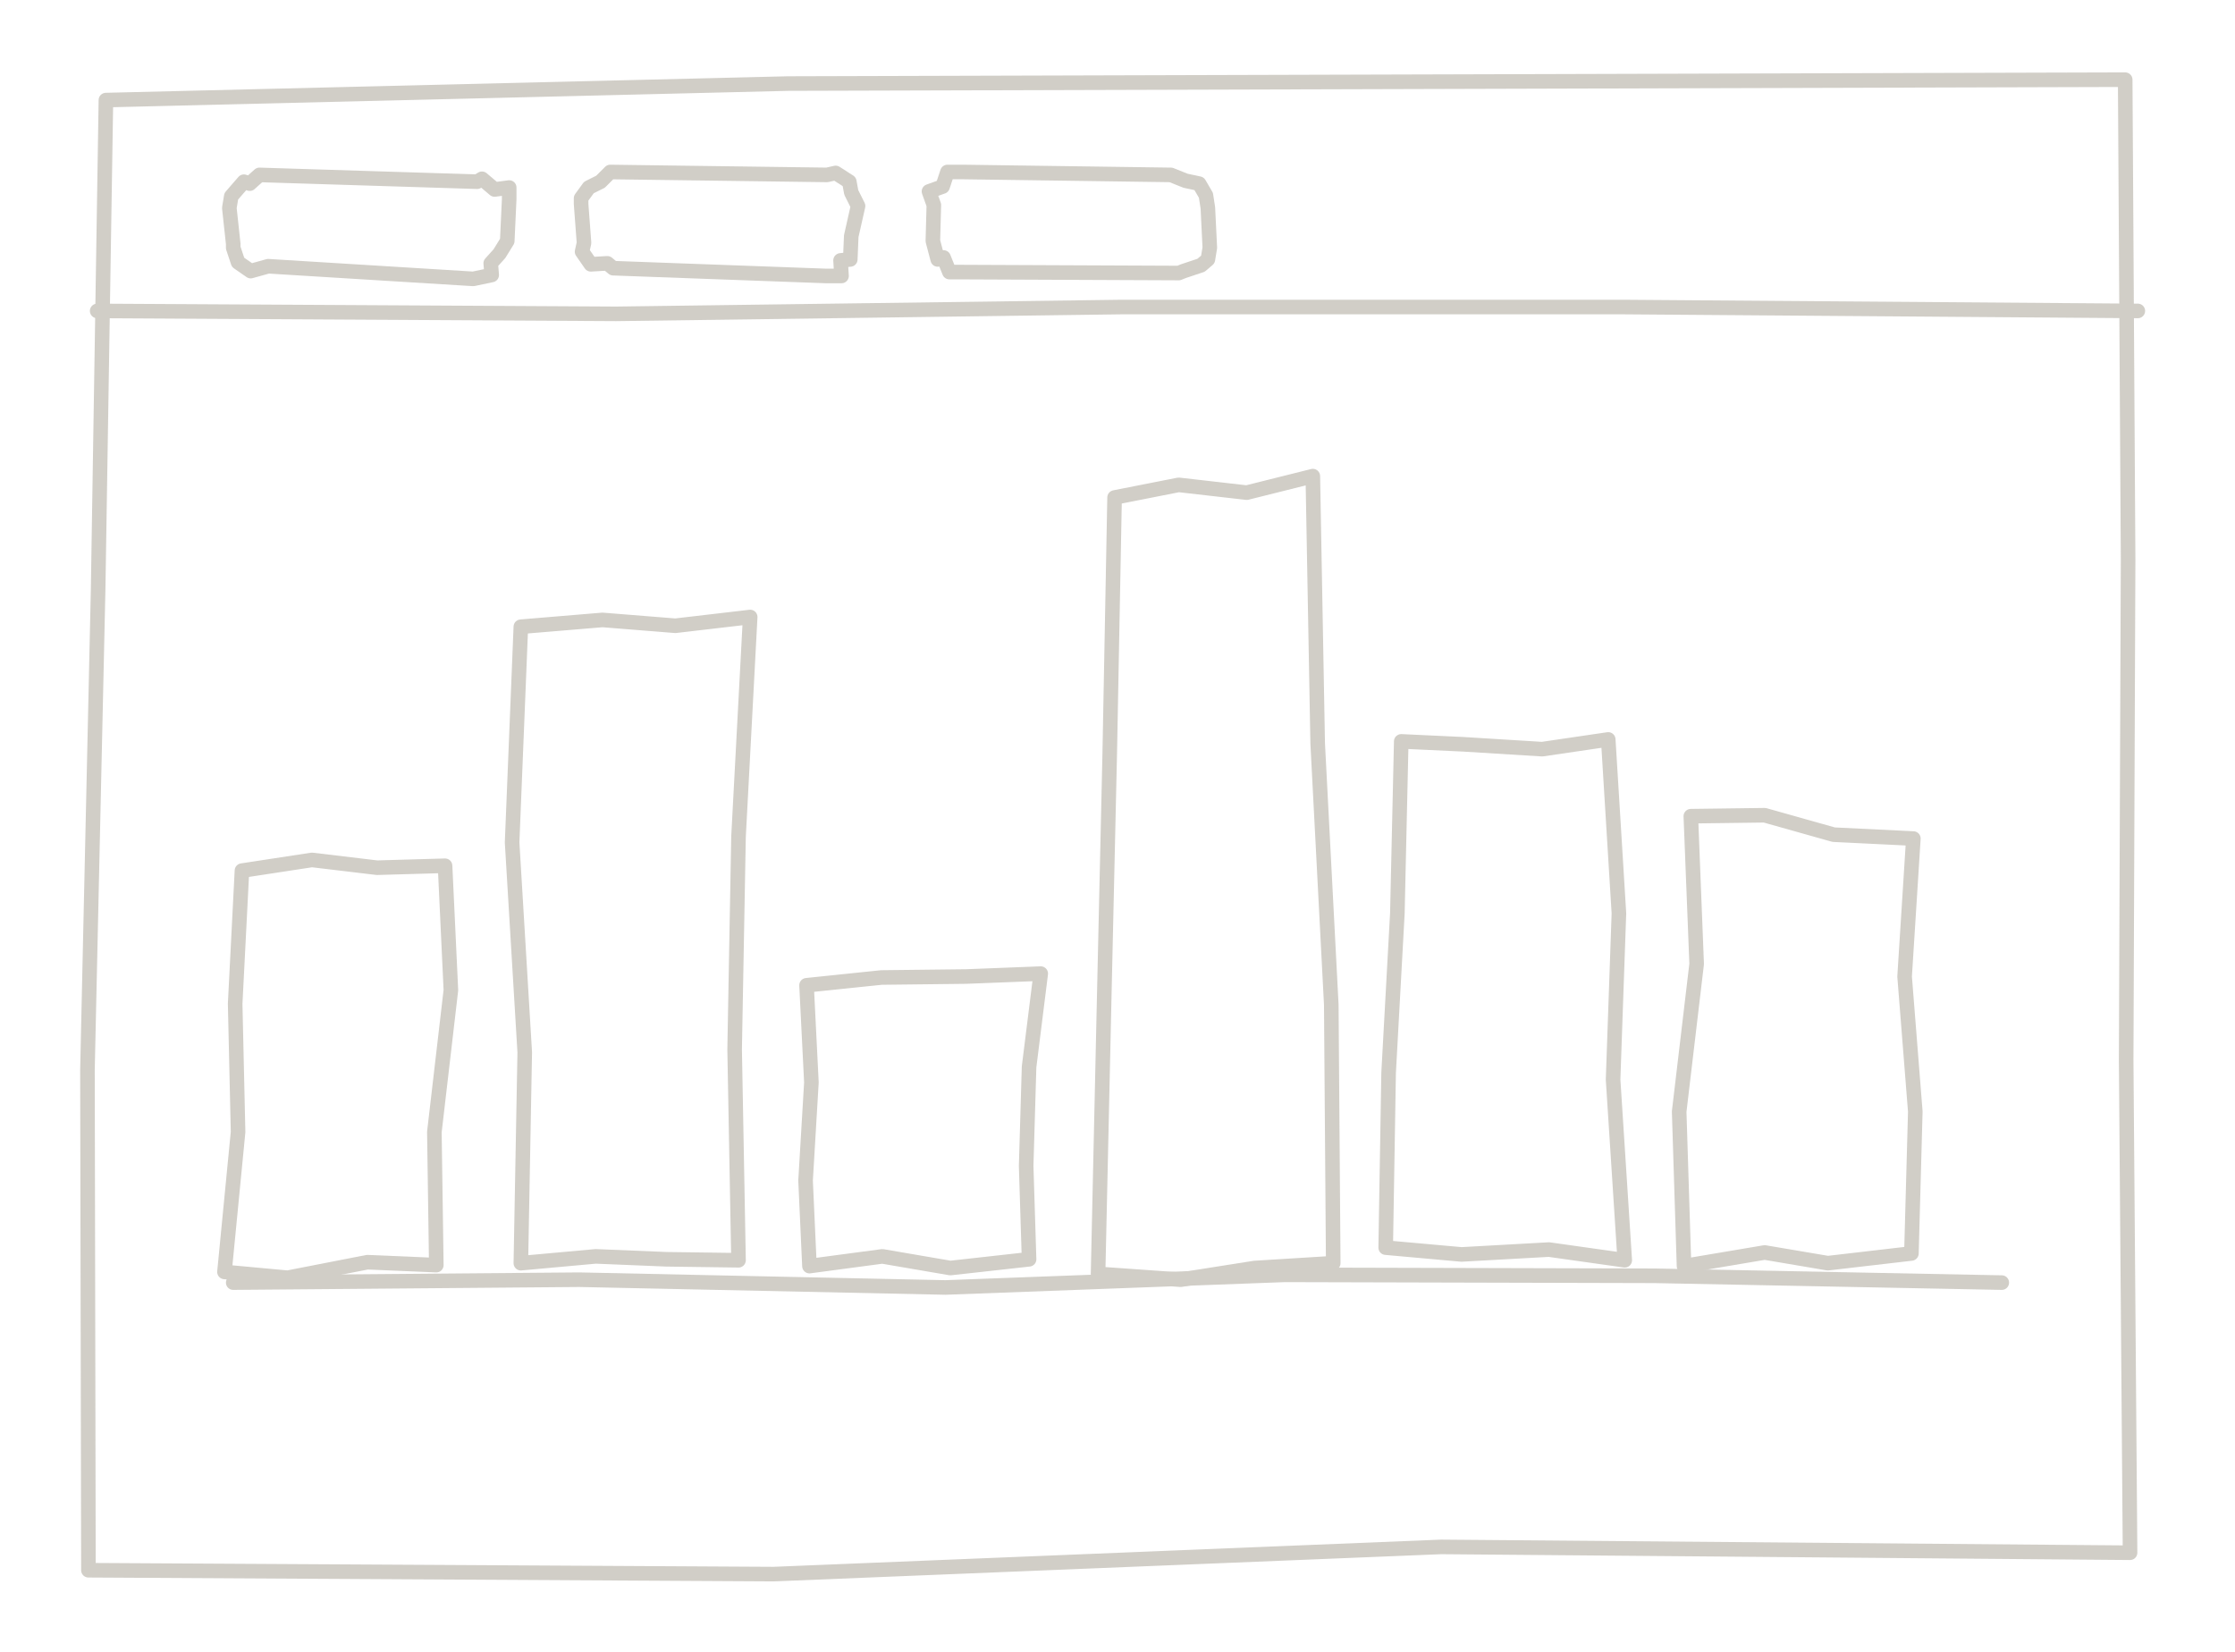
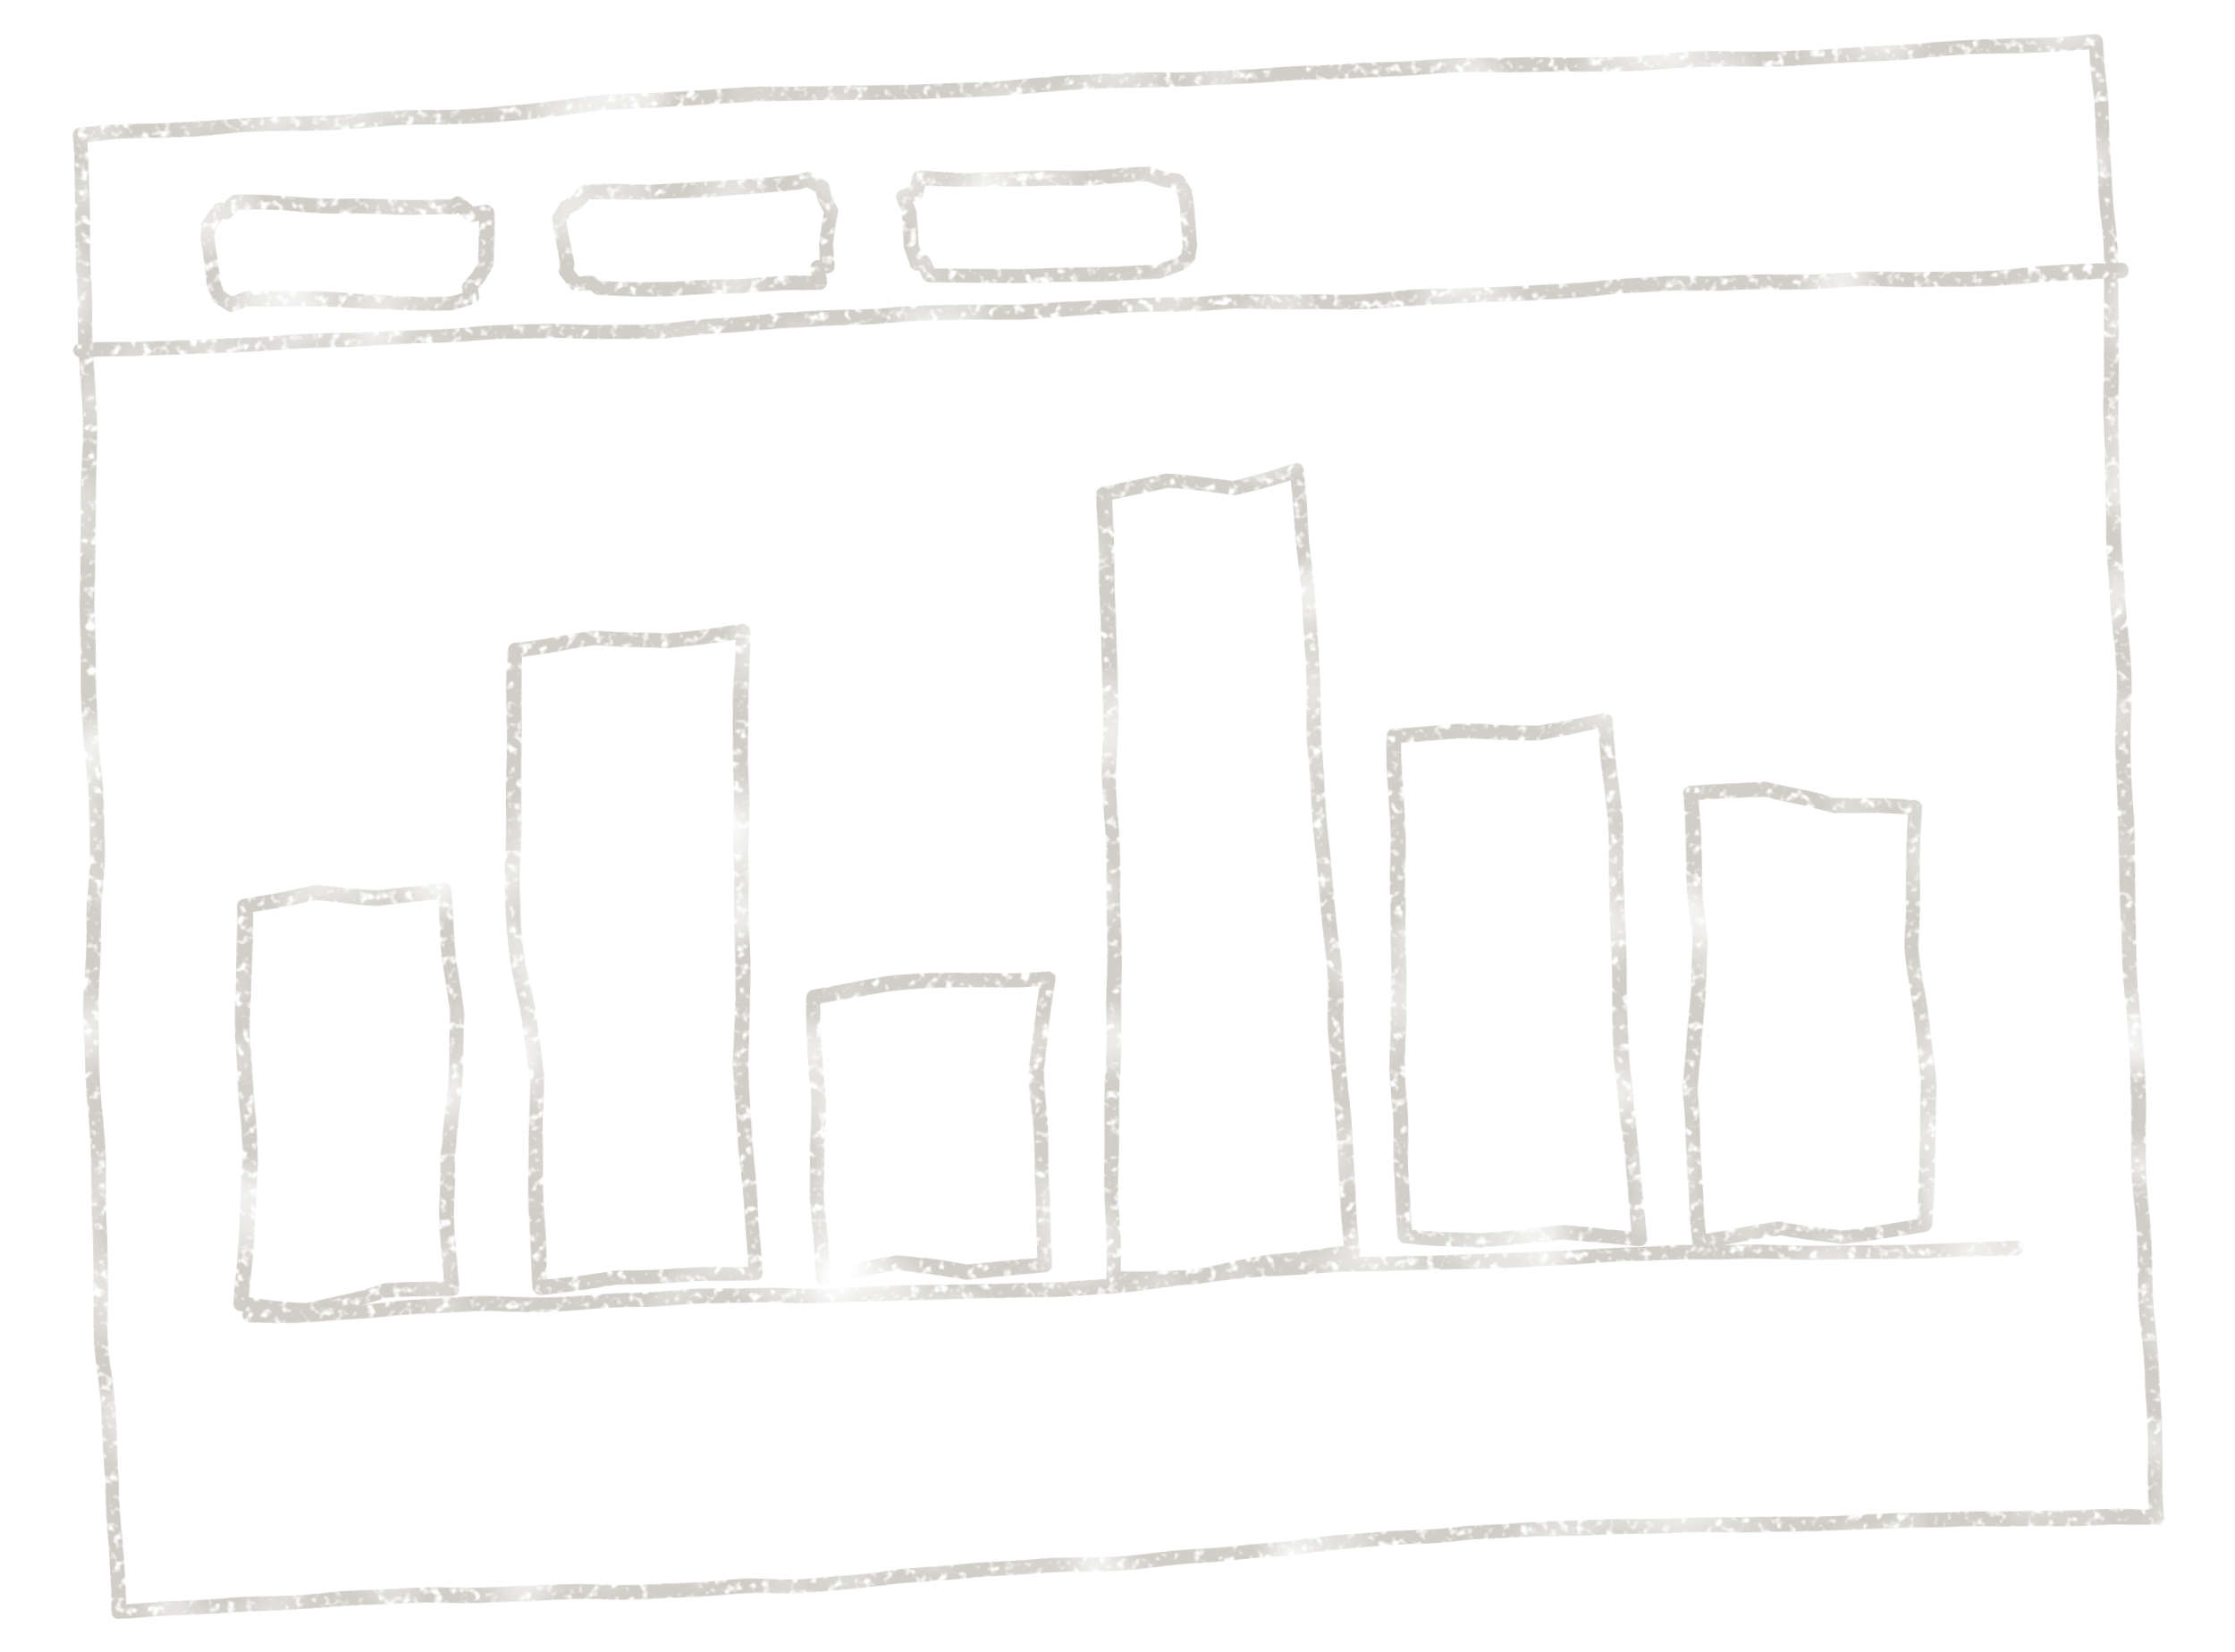
<svg xmlns="http://www.w3.org/2000/svg" viewBox="0 0 230 170" width="230" height="170">
-   <g opacity="0.4">
+   <defs>
+     <filter id="rough" x="-4%" y="-4%" width="108%" height="108%" color-interpolation-filters="sRGB">
+       <feTurbulence type="fractalNoise" baseFrequency="0.039" numOctaves="3" seed="113" result="n" />
+       <feDisplacementMap in="SourceGraphic" in2="n" scale="1.87" xChannelSelector="R" yChannelSelector="G" result="d" />
+       <feTurbulence type="fractalNoise" baseFrequency="0.087" numOctaves="2" seed="589" result="i" />
+       <feColorMatrix in="i" type="matrix" values="0 0 0 0 0 0 0 0 0 0 0 0 0 0 0 2.3 0 0 0 -0.25" result="ia" />
+       <feComposite in="d" in2="ia" operator="in" result="inked" />
+       <feTurbulence type="fractalNoise" baseFrequency="1.035" numOctaves="2" seed="951" result="g" />
+       <feColorMatrix in="g" type="matrix" values="0 0 0 0 0 0 0 0 0 0 0 0 0 0 0 4.17 0 0 0 -0.965" result="ga" />
+       <feComposite in="inked" in2="ga" operator="in" />
+     </filter>
+   </defs>
+   <g filter="url(#rough)" transform="translate(114.5 85.1) rotate(-2.16) scale(1) translate(-114.5 -85.1)" opacity="0.4">
    <path d="M 10.9 10.3 L 81.1 8.6 L 150.0 8.4 L 218.7 8.2 M 218.7 8.2 L 219.0 57.6 L 218.8 109.1 L 219.2 159.8 M 219.2 159.8 L 148.3 159.2 L 79.6 162.0 L 9.1 161.6 M 9.1 161.6 L 9.0 110.1 L 10.1 60.6 L 10.9 10.3 " fill="none" stroke="#8B8474" stroke-width="1.5" stroke-linecap="round" stroke-linejoin="round" />
    <path d="M 10.0 32.0 L 63.4 32.3 L 115.3 31.6 L 167.2 31.6 L 220.0 32.0 " fill="none" stroke="#8B8474" stroke-width="1.5" stroke-linecap="round" stroke-linejoin="round" />
    <path d="M 49.1 18.7 L 49.6 18.4 L 50.9 19.5 L 52.4 19.3 L 52.4 20.5 L 52.2 24.8 L 51.4 26.1 L 50.5 27.1 L 50.6 28.3 L 48.7 28.7 L 27.6 27.4 L 25.8 27.9 L 24.5 27.0 L 24.0 25.5 L 24.0 25.1 L 23.6 21.4 L 23.8 20.2 L 25.1 18.7 L 25.7 18.9 L 26.7 18.0 Z" fill="none" stroke="#8B8474" stroke-width="1.5" stroke-linecap="round" stroke-linejoin="round" />
    <path d="M 85.1 18.0 L 86.0 17.8 L 87.4 18.7 L 87.6 19.8 L 88.3 21.2 L 87.6 24.3 L 87.5 26.7 L 86.5 26.8 L 86.6 28.4 L 85.0 28.4 L 63.1 27.6 L 62.5 27.1 L 60.8 27.2 L 59.9 25.9 L 60.1 25.0 L 59.8 21.0 L 59.8 20.4 L 60.6 19.3 L 61.8 18.7 L 62.8 17.7 Z" fill="none" stroke="#8B8474" stroke-width="1.5" stroke-linecap="round" stroke-linejoin="round" />
    <path d="M 120.5 18.0 L 122.0 18.6 L 123.4 18.9 L 124.1 20.1 L 124.3 21.4 L 124.5 25.5 L 124.3 26.7 L 123.6 27.3 L 121.8 27.9 L 121.3 28.1 L 98.4 28.0 L 97.7 28.0 L 97.1 26.5 L 96.5 26.7 L 96.0 24.8 L 96.1 21.1 L 95.6 19.7 L 97.0 19.2 L 97.5 17.7 L 99.1 17.7 Z" fill="none" stroke="#8B8474" stroke-width="1.5" stroke-linecap="round" stroke-linejoin="round" />
    <path d="M 24.9 89.6 L 32.1 88.5 L 38.8 89.3 L 45.8 89.1 M 45.8 89.1 L 46.4 101.9 L 44.7 116.5 L 44.9 130.2 M 44.9 130.2 L 37.8 129.9 L 29.6 131.5 L 23.1 130.9 M 23.1 130.9 L 24.5 116.5 L 24.2 103.3 L 24.9 89.6 " fill="none" stroke="#8B8474" stroke-width="1.5" stroke-linecap="round" stroke-linejoin="round" />
    <path d="M 53.6 64.5 L 62.0 63.8 L 69.5 64.4 L 77.2 63.5 M 77.2 63.5 L 76.0 86.1 L 75.6 108.0 L 76.0 129.7 M 76.0 129.7 L 68.6 129.6 L 61.3 129.3 L 53.6 130.0 M 53.6 130.0 L 54.0 108.3 L 52.7 86.7 L 53.6 64.5 " fill="none" stroke="#8B8474" stroke-width="1.5" stroke-linecap="round" stroke-linejoin="round" />
    <path d="M 83.0 101.4 L 90.7 100.6 L 99.4 100.5 L 107.1 100.2 M 107.1 100.2 L 105.9 109.8 L 105.6 120.0 L 105.9 129.6 M 105.9 129.6 L 97.8 130.5 L 90.8 129.3 L 83.3 130.3 M 83.3 130.3 L 82.9 121.5 L 83.5 111.4 L 83.0 101.4 " fill="none" stroke="#8B8474" stroke-width="1.5" stroke-linecap="round" stroke-linejoin="round" />
    <path d="M 114.7 51.2 L 121.3 49.9 L 128.3 50.7 L 135.1 49.0 M 135.1 49.0 L 135.6 76.5 L 137.0 103.4 L 137.2 130.0 M 137.2 130.0 L 129.1 130.5 L 121.5 131.7 L 113.0 131.1 M 113.0 131.1 L 113.6 104.1 L 114.2 77.6 L 114.7 51.2 " fill="none" stroke="#8B8474" stroke-width="1.5" stroke-linecap="round" stroke-linejoin="round" />
    <path d="M 144.2 76.3 L 150.6 76.6 L 158.7 77.1 L 165.5 76.1 M 165.5 76.1 L 166.6 94.0 L 166.0 111.1 L 167.2 129.7 M 167.2 129.7 L 159.4 128.6 L 150.4 129.1 L 142.6 128.4 M 142.6 128.4 L 142.9 110.4 L 143.8 94.0 L 144.2 76.3 " fill="none" stroke="#8B8474" stroke-width="1.5" stroke-linecap="round" stroke-linejoin="round" />
    <path d="M 174.0 84.0 L 181.6 83.9 L 188.7 85.9 L 196.9 86.3 M 196.9 86.3 L 196.0 100.5 L 197.1 114.4 L 196.7 129.0 M 196.7 129.0 L 188.1 130.0 L 181.6 128.9 L 173.3 130.3 M 173.3 130.3 L 172.8 114.4 L 174.6 99.2 L 174.0 84.0 " fill="none" stroke="#8B8474" stroke-width="1.5" stroke-linecap="round" stroke-linejoin="round" />
    <path d="M 24.0 132.0 L 59.6 131.7 L 97.3 132.5 L 132.2 131.2 L 170.3 131.3 L 206.0 132.0 " fill="none" stroke="#8B8474" stroke-width="1.5" stroke-linecap="round" stroke-linejoin="round" />
  </g>
</svg>
